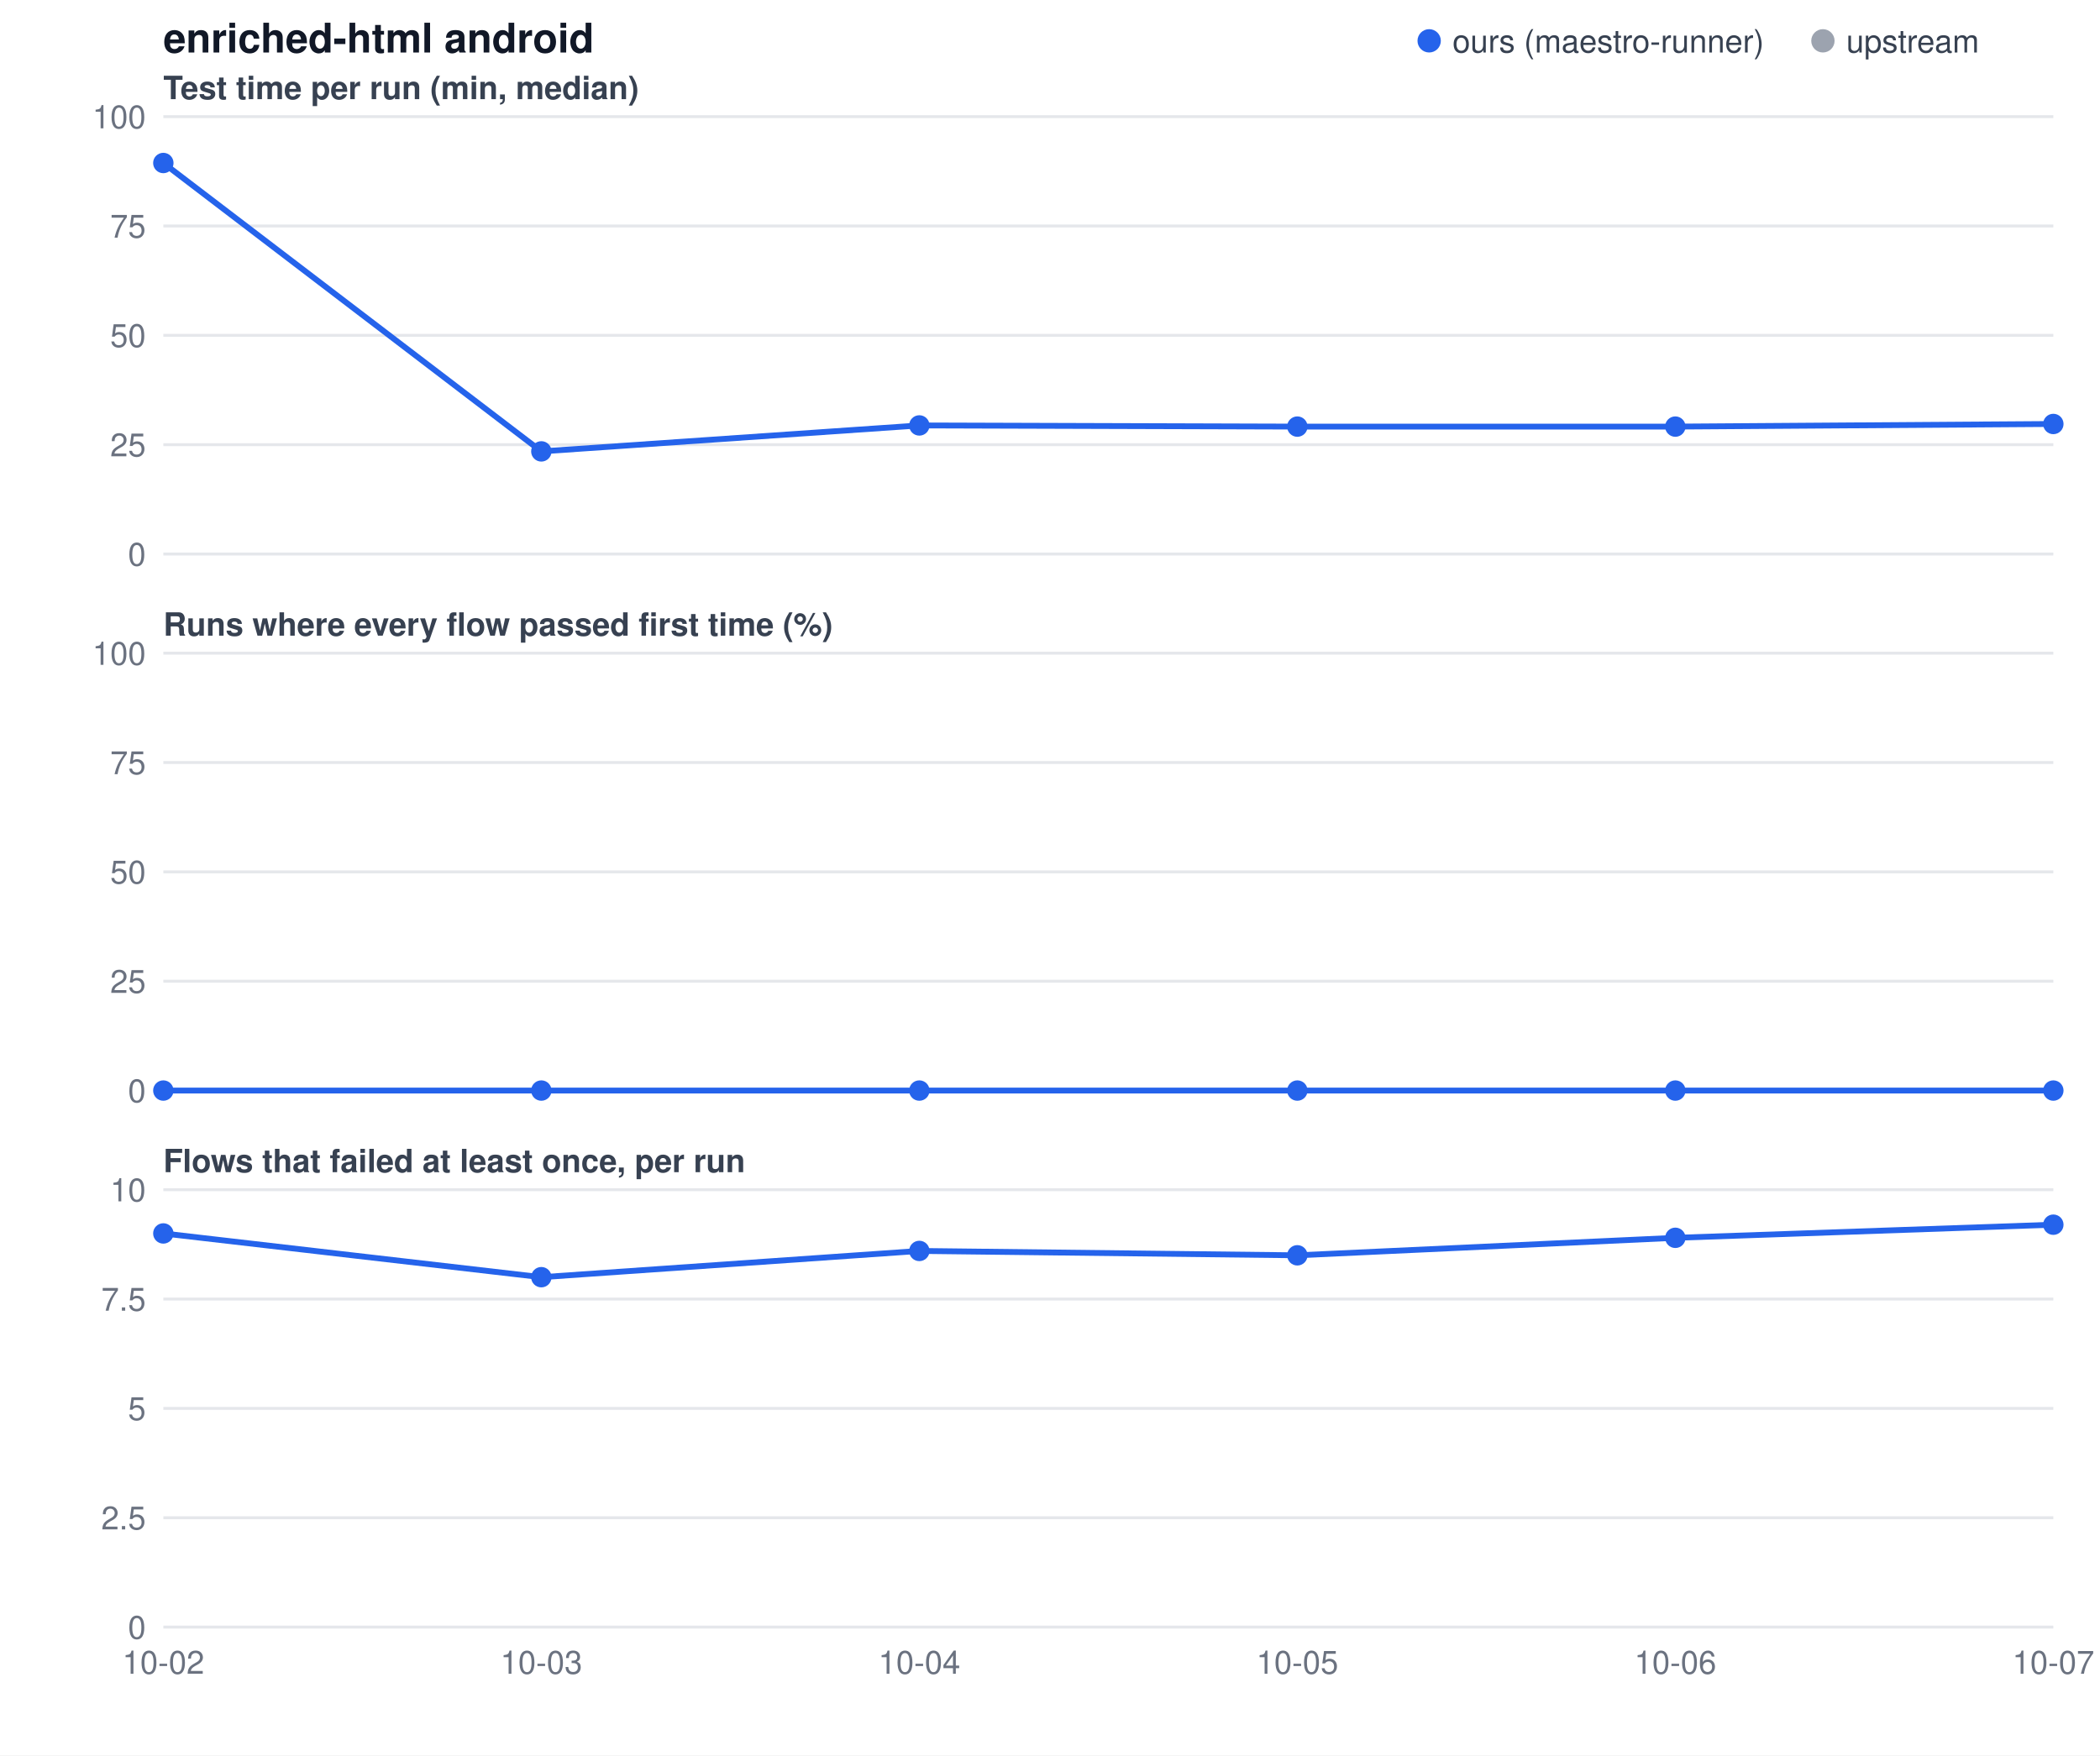
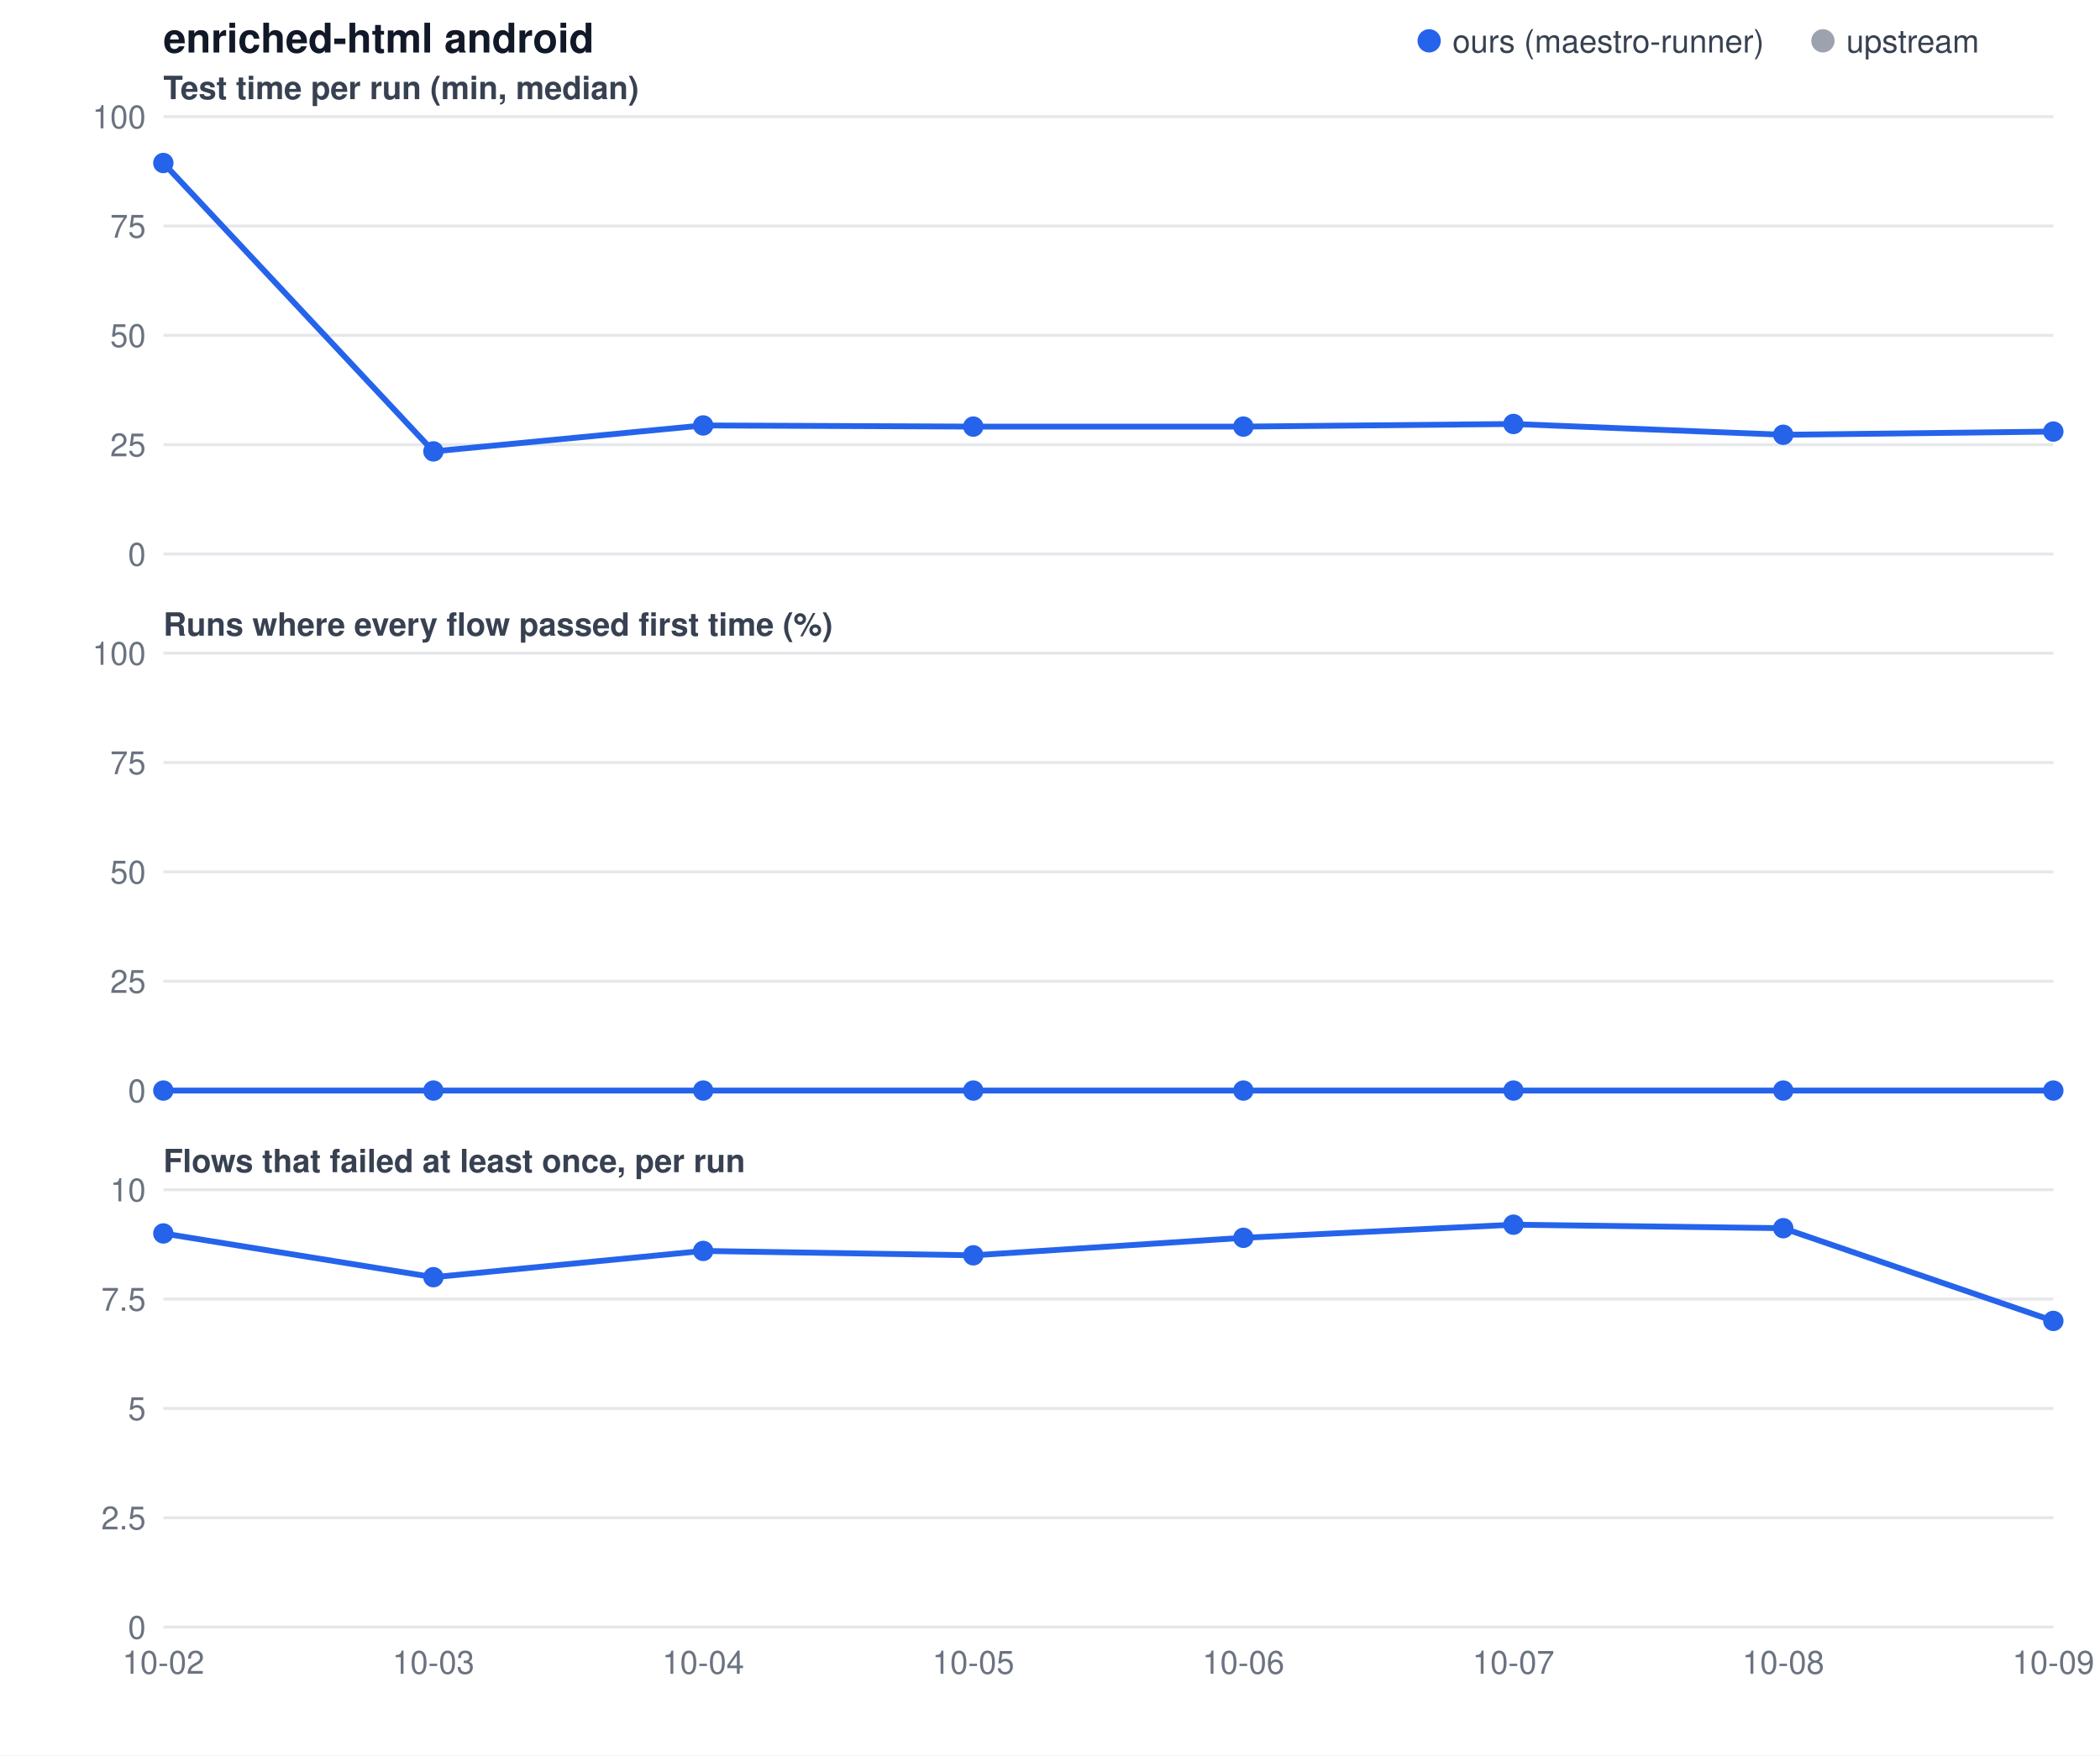
<svg xmlns="http://www.w3.org/2000/svg" width="720" height="602" font-family="-apple-system,Segoe UI,Helvetica,Arial,sans-serif" font-size="11">
  <rect width="100%" height="100%" fill="#ffffff" />
  <text x="56" y="18" font-size="14" font-weight="600" fill="#111827">enriched-html android</text>
  <circle cx="490" cy="14" r="4" fill="#2563eb" />
  <text x="498" y="18" fill="#374151">ours (maestro-runner)</text>
  <circle cx="625" cy="14" r="4" fill="#9ca3af" />
  <text x="633" y="18" fill="#374151">upstream</text>
  <text x="56" y="34" fill="#374151" font-weight="600">Test time per run (min, median)</text>
  <line x1="56" x2="704" y1="190.0" y2="190.0" stroke="#e5e7eb" />
  <text x="50" y="194.0" text-anchor="end" fill="#6b7280">0</text>
  <line x1="56" x2="704" y1="152.5" y2="152.5" stroke="#e5e7eb" />
  <text x="50" y="156.5" text-anchor="end" fill="#6b7280">25</text>
  <line x1="56" x2="704" y1="115.0" y2="115.0" stroke="#e5e7eb" />
  <text x="50" y="119.0" text-anchor="end" fill="#6b7280">50</text>
  <line x1="56" x2="704" y1="77.5" y2="77.5" stroke="#e5e7eb" />
  <text x="50" y="81.5" text-anchor="end" fill="#6b7280">75</text>
  <line x1="56" x2="704" y1="40.0" y2="40.0" stroke="#e5e7eb" />
  <text x="50" y="44.0" text-anchor="end" fill="#6b7280">100</text>
-   <polyline fill="none" stroke="#2563eb" stroke-width="2" points="56.0,55.9 185.6,154.8 315.2,145.9 444.8,146.3 574.4,146.3 704.0,145.4" />
+   <polyline fill="none" stroke="#2563eb" stroke-width="2" points="56.0,55.9 148.6,154.8 241.1,145.9 333.7,146.3 426.3,146.3 518.9,145.4 611.4,149.1 704.0,148.0" />
  <circle cx="56.0" cy="55.9" r="3.5" fill="#2563eb" />
-   <circle cx="185.6" cy="154.8" r="3.5" fill="#2563eb" />
-   <circle cx="315.2" cy="145.9" r="3.5" fill="#2563eb" />
-   <circle cx="444.8" cy="146.3" r="3.5" fill="#2563eb" />
-   <circle cx="574.4" cy="146.3" r="3.5" fill="#2563eb" />
-   <circle cx="704.0" cy="145.4" r="3.5" fill="#2563eb" />
+   <circle cx="148.6" cy="154.8" r="3.5" fill="#2563eb" />
+   <circle cx="241.1" cy="145.9" r="3.5" fill="#2563eb" />
+   <circle cx="333.7" cy="146.3" r="3.5" fill="#2563eb" />
+   <circle cx="426.3" cy="146.3" r="3.5" fill="#2563eb" />
+   <circle cx="518.9" cy="145.4" r="3.5" fill="#2563eb" />
+   <circle cx="611.4" cy="149.1" r="3.5" fill="#2563eb" />
+   <circle cx="704.0" cy="148.0" r="3.5" fill="#2563eb" />
  <text x="56" y="218" fill="#374151" font-weight="600">Runs where every flow passed first time (%)</text>
  <line x1="56" x2="704" y1="374.0" y2="374.0" stroke="#e5e7eb" />
  <text x="50" y="378.0" text-anchor="end" fill="#6b7280">0</text>
  <line x1="56" x2="704" y1="336.5" y2="336.5" stroke="#e5e7eb" />
  <text x="50" y="340.5" text-anchor="end" fill="#6b7280">25</text>
  <line x1="56" x2="704" y1="299.0" y2="299.0" stroke="#e5e7eb" />
  <text x="50" y="303.0" text-anchor="end" fill="#6b7280">50</text>
  <line x1="56" x2="704" y1="261.5" y2="261.5" stroke="#e5e7eb" />
  <text x="50" y="265.5" text-anchor="end" fill="#6b7280">75</text>
  <line x1="56" x2="704" y1="224.0" y2="224.0" stroke="#e5e7eb" />
  <text x="50" y="228.0" text-anchor="end" fill="#6b7280">100</text>
-   <polyline fill="none" stroke="#2563eb" stroke-width="2" points="56.0,374.0 185.6,374.0 315.2,374.0 444.8,374.0 574.4,374.0 704.0,374.0" />
+   <polyline fill="none" stroke="#2563eb" stroke-width="2" points="56.0,374.0 148.6,374.0 241.1,374.0 333.7,374.0 426.3,374.0 518.9,374.0 611.4,374.0 704.0,374.0" />
  <circle cx="56.0" cy="374.0" r="3.5" fill="#2563eb" />
-   <circle cx="185.6" cy="374.0" r="3.5" fill="#2563eb" />
-   <circle cx="315.2" cy="374.0" r="3.5" fill="#2563eb" />
-   <circle cx="444.8" cy="374.0" r="3.5" fill="#2563eb" />
-   <circle cx="574.4" cy="374.0" r="3.5" fill="#2563eb" />
+   <circle cx="148.6" cy="374.0" r="3.5" fill="#2563eb" />
+   <circle cx="241.1" cy="374.0" r="3.5" fill="#2563eb" />
+   <circle cx="333.7" cy="374.0" r="3.5" fill="#2563eb" />
+   <circle cx="426.3" cy="374.0" r="3.5" fill="#2563eb" />
+   <circle cx="518.9" cy="374.0" r="3.5" fill="#2563eb" />
+   <circle cx="611.4" cy="374.0" r="3.5" fill="#2563eb" />
  <circle cx="704.0" cy="374.0" r="3.5" fill="#2563eb" />
  <text x="56" y="402" fill="#374151" font-weight="600">Flows that failed at least once, per run</text>
  <line x1="56" x2="704" y1="558.0" y2="558.0" stroke="#e5e7eb" />
  <text x="50" y="562.0" text-anchor="end" fill="#6b7280">0</text>
  <line x1="56" x2="704" y1="520.5" y2="520.5" stroke="#e5e7eb" />
  <text x="50" y="524.5" text-anchor="end" fill="#6b7280">2.5</text>
  <line x1="56" x2="704" y1="483.0" y2="483.0" stroke="#e5e7eb" />
  <text x="50" y="487.0" text-anchor="end" fill="#6b7280">5</text>
  <line x1="56" x2="704" y1="445.5" y2="445.5" stroke="#e5e7eb" />
  <text x="50" y="449.5" text-anchor="end" fill="#6b7280">7.5</text>
  <line x1="56" x2="704" y1="408.0" y2="408.0" stroke="#e5e7eb" />
  <text x="50" y="412.0" text-anchor="end" fill="#6b7280">10</text>
-   <polyline fill="none" stroke="#2563eb" stroke-width="2" points="56.0,423.0 185.6,438.0 315.2,429.0 444.8,430.5 574.4,424.5 704.0,420.0" />
+   <polyline fill="none" stroke="#2563eb" stroke-width="2" points="56.0,423.0 148.6,438.0 241.1,429.0 333.7,430.5 426.3,424.5 518.9,420.0 611.4,421.2 704.0,453.0" />
  <circle cx="56.0" cy="423.0" r="3.5" fill="#2563eb" />
-   <circle cx="185.6" cy="438.0" r="3.5" fill="#2563eb" />
-   <circle cx="315.2" cy="429.0" r="3.5" fill="#2563eb" />
-   <circle cx="444.8" cy="430.5" r="3.5" fill="#2563eb" />
-   <circle cx="574.4" cy="424.5" r="3.5" fill="#2563eb" />
-   <circle cx="704.0" cy="420.0" r="3.5" fill="#2563eb" />
+   <circle cx="148.6" cy="438.0" r="3.5" fill="#2563eb" />
+   <circle cx="241.1" cy="429.0" r="3.5" fill="#2563eb" />
+   <circle cx="333.7" cy="430.5" r="3.5" fill="#2563eb" />
+   <circle cx="426.3" cy="424.5" r="3.5" fill="#2563eb" />
+   <circle cx="518.9" cy="420.0" r="3.5" fill="#2563eb" />
+   <circle cx="611.4" cy="421.2" r="3.5" fill="#2563eb" />
+   <circle cx="704.0" cy="453.0" r="3.5" fill="#2563eb" />
  <text x="56.0" y="574" text-anchor="middle" fill="#6b7280">10-02</text>
-   <text x="185.6" y="574" text-anchor="middle" fill="#6b7280">10-03</text>
-   <text x="315.2" y="574" text-anchor="middle" fill="#6b7280">10-04</text>
-   <text x="444.8" y="574" text-anchor="middle" fill="#6b7280">10-05</text>
-   <text x="574.4" y="574" text-anchor="middle" fill="#6b7280">10-06</text>
-   <text x="704.0" y="574" text-anchor="middle" fill="#6b7280">10-07</text>
+   <text x="148.6" y="574" text-anchor="middle" fill="#6b7280">10-03</text>
+   <text x="241.1" y="574" text-anchor="middle" fill="#6b7280">10-04</text>
+   <text x="333.7" y="574" text-anchor="middle" fill="#6b7280">10-05</text>
+   <text x="426.3" y="574" text-anchor="middle" fill="#6b7280">10-06</text>
+   <text x="518.9" y="574" text-anchor="middle" fill="#6b7280">10-07</text>
+   <text x="611.4" y="574" text-anchor="middle" fill="#6b7280">10-08</text>
+   <text x="704.0" y="574" text-anchor="middle" fill="#6b7280">10-09</text>
</svg>
